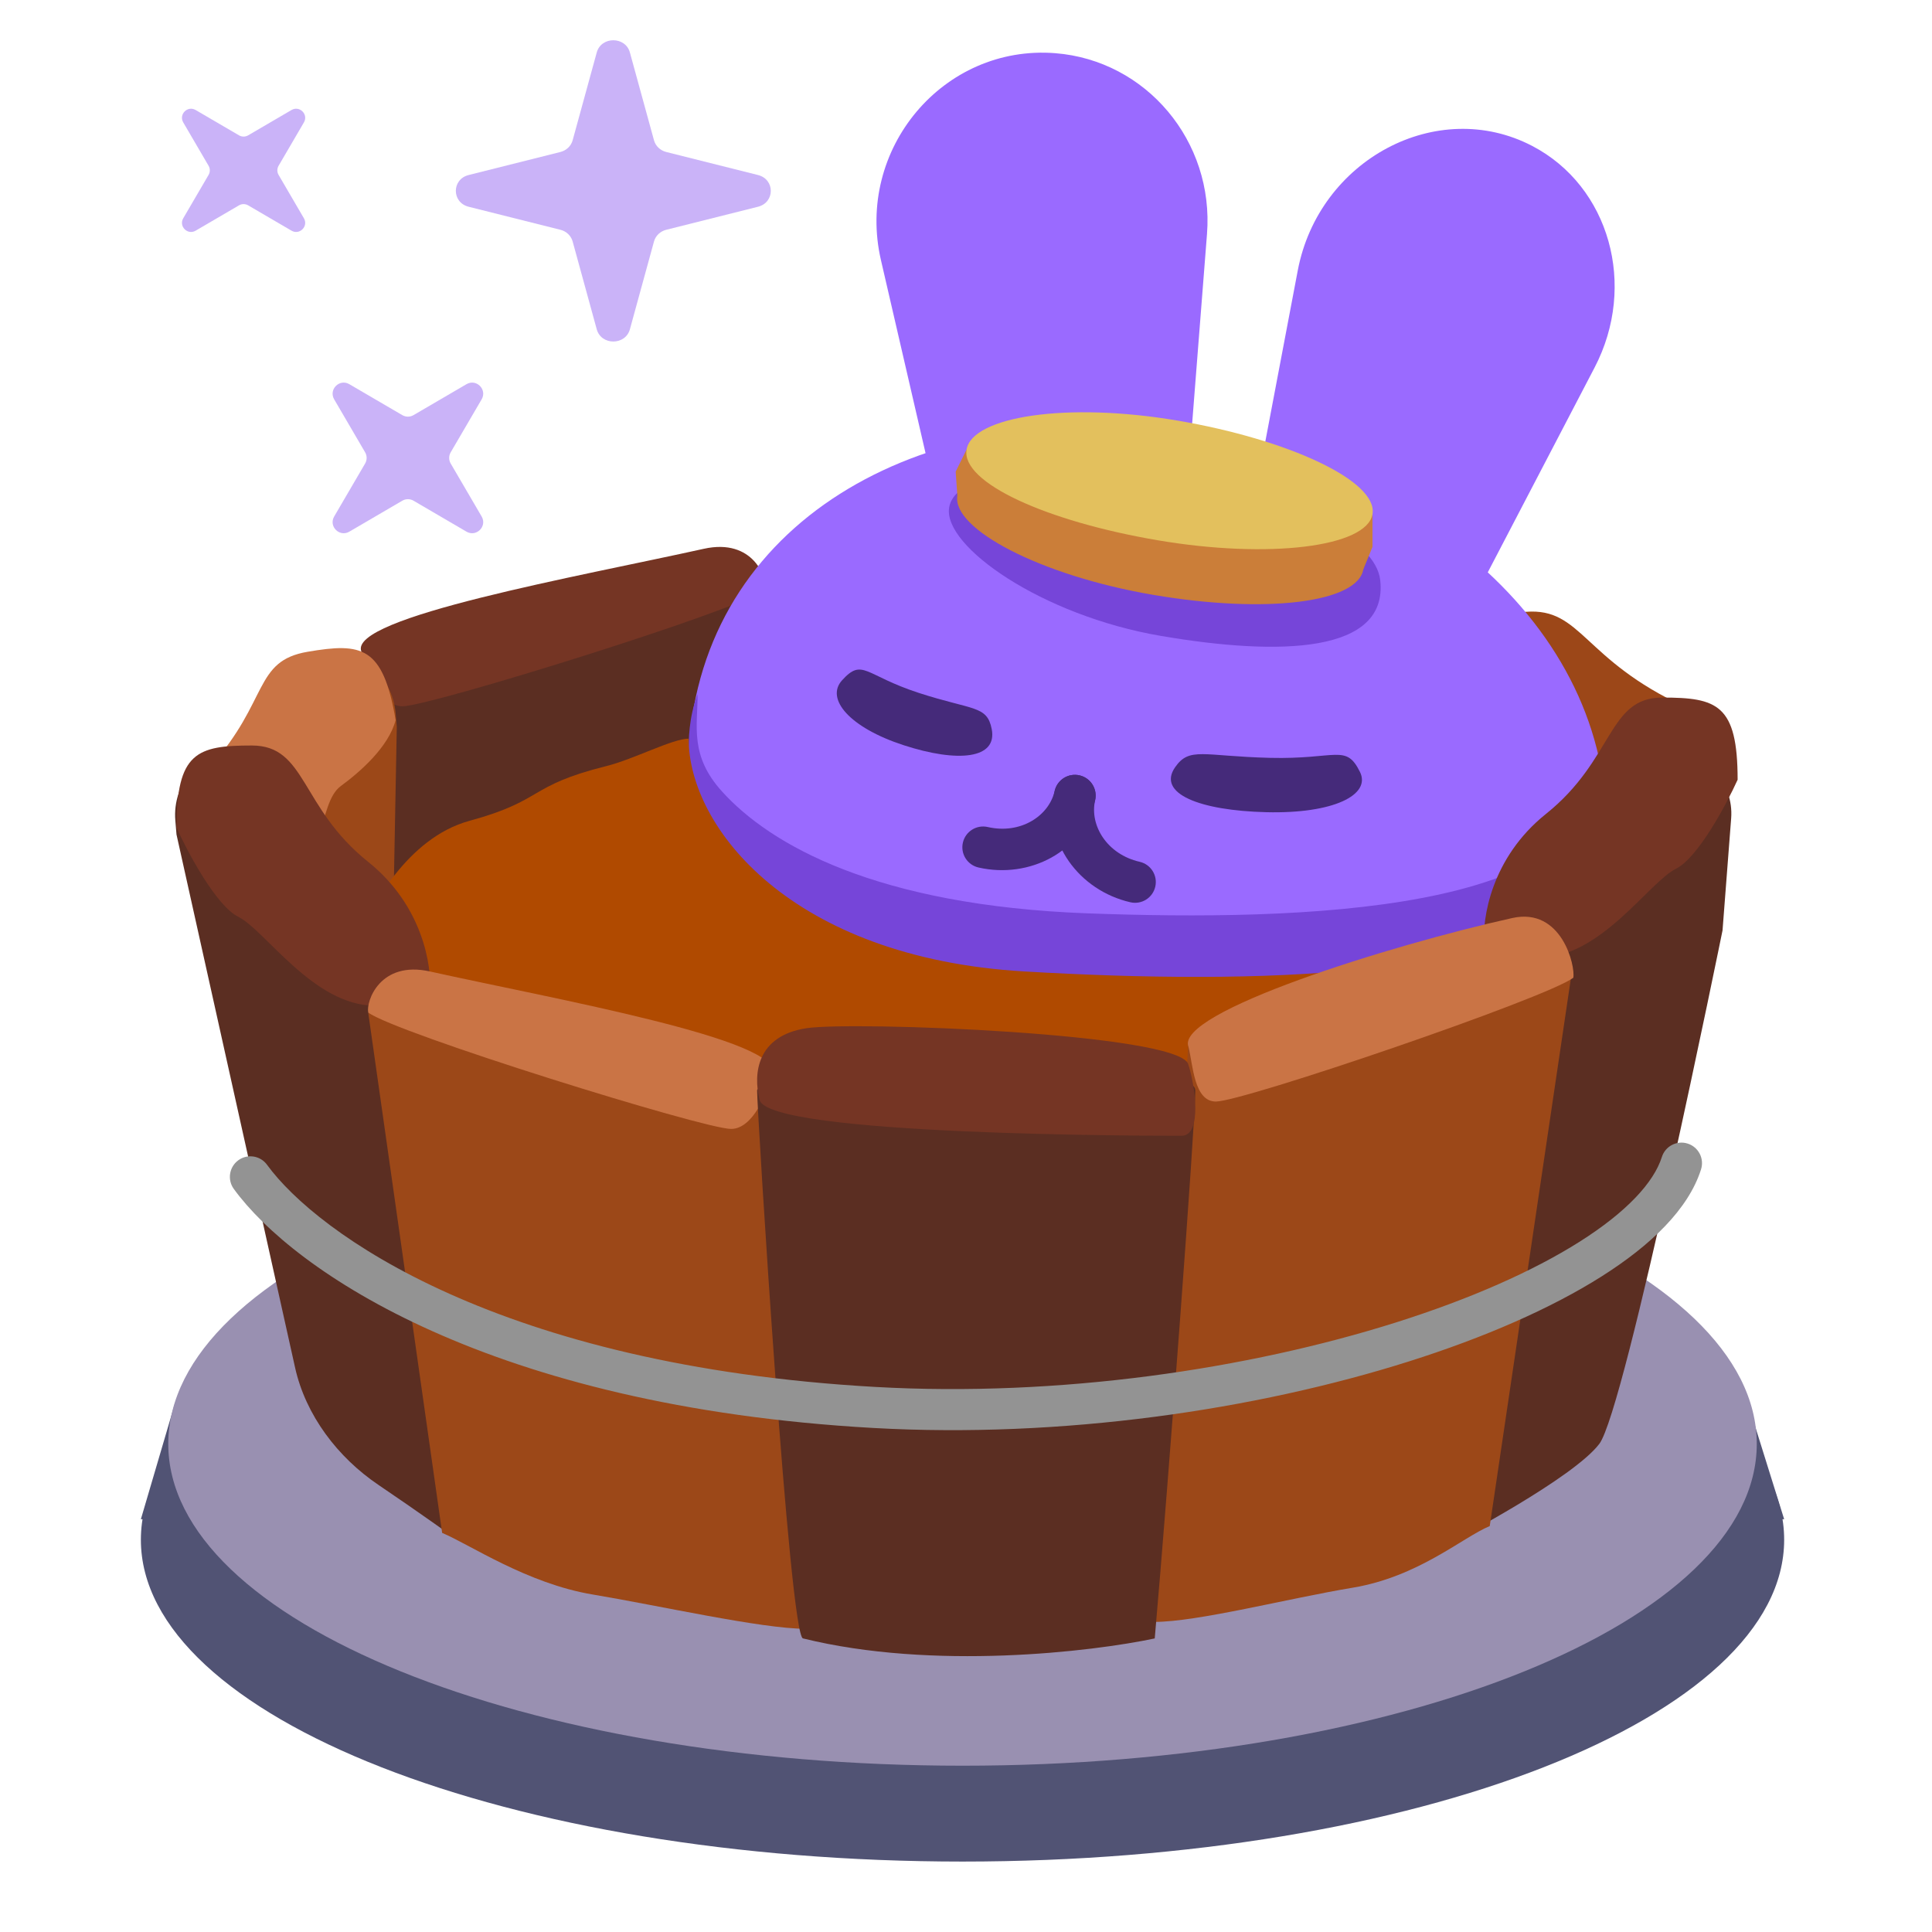
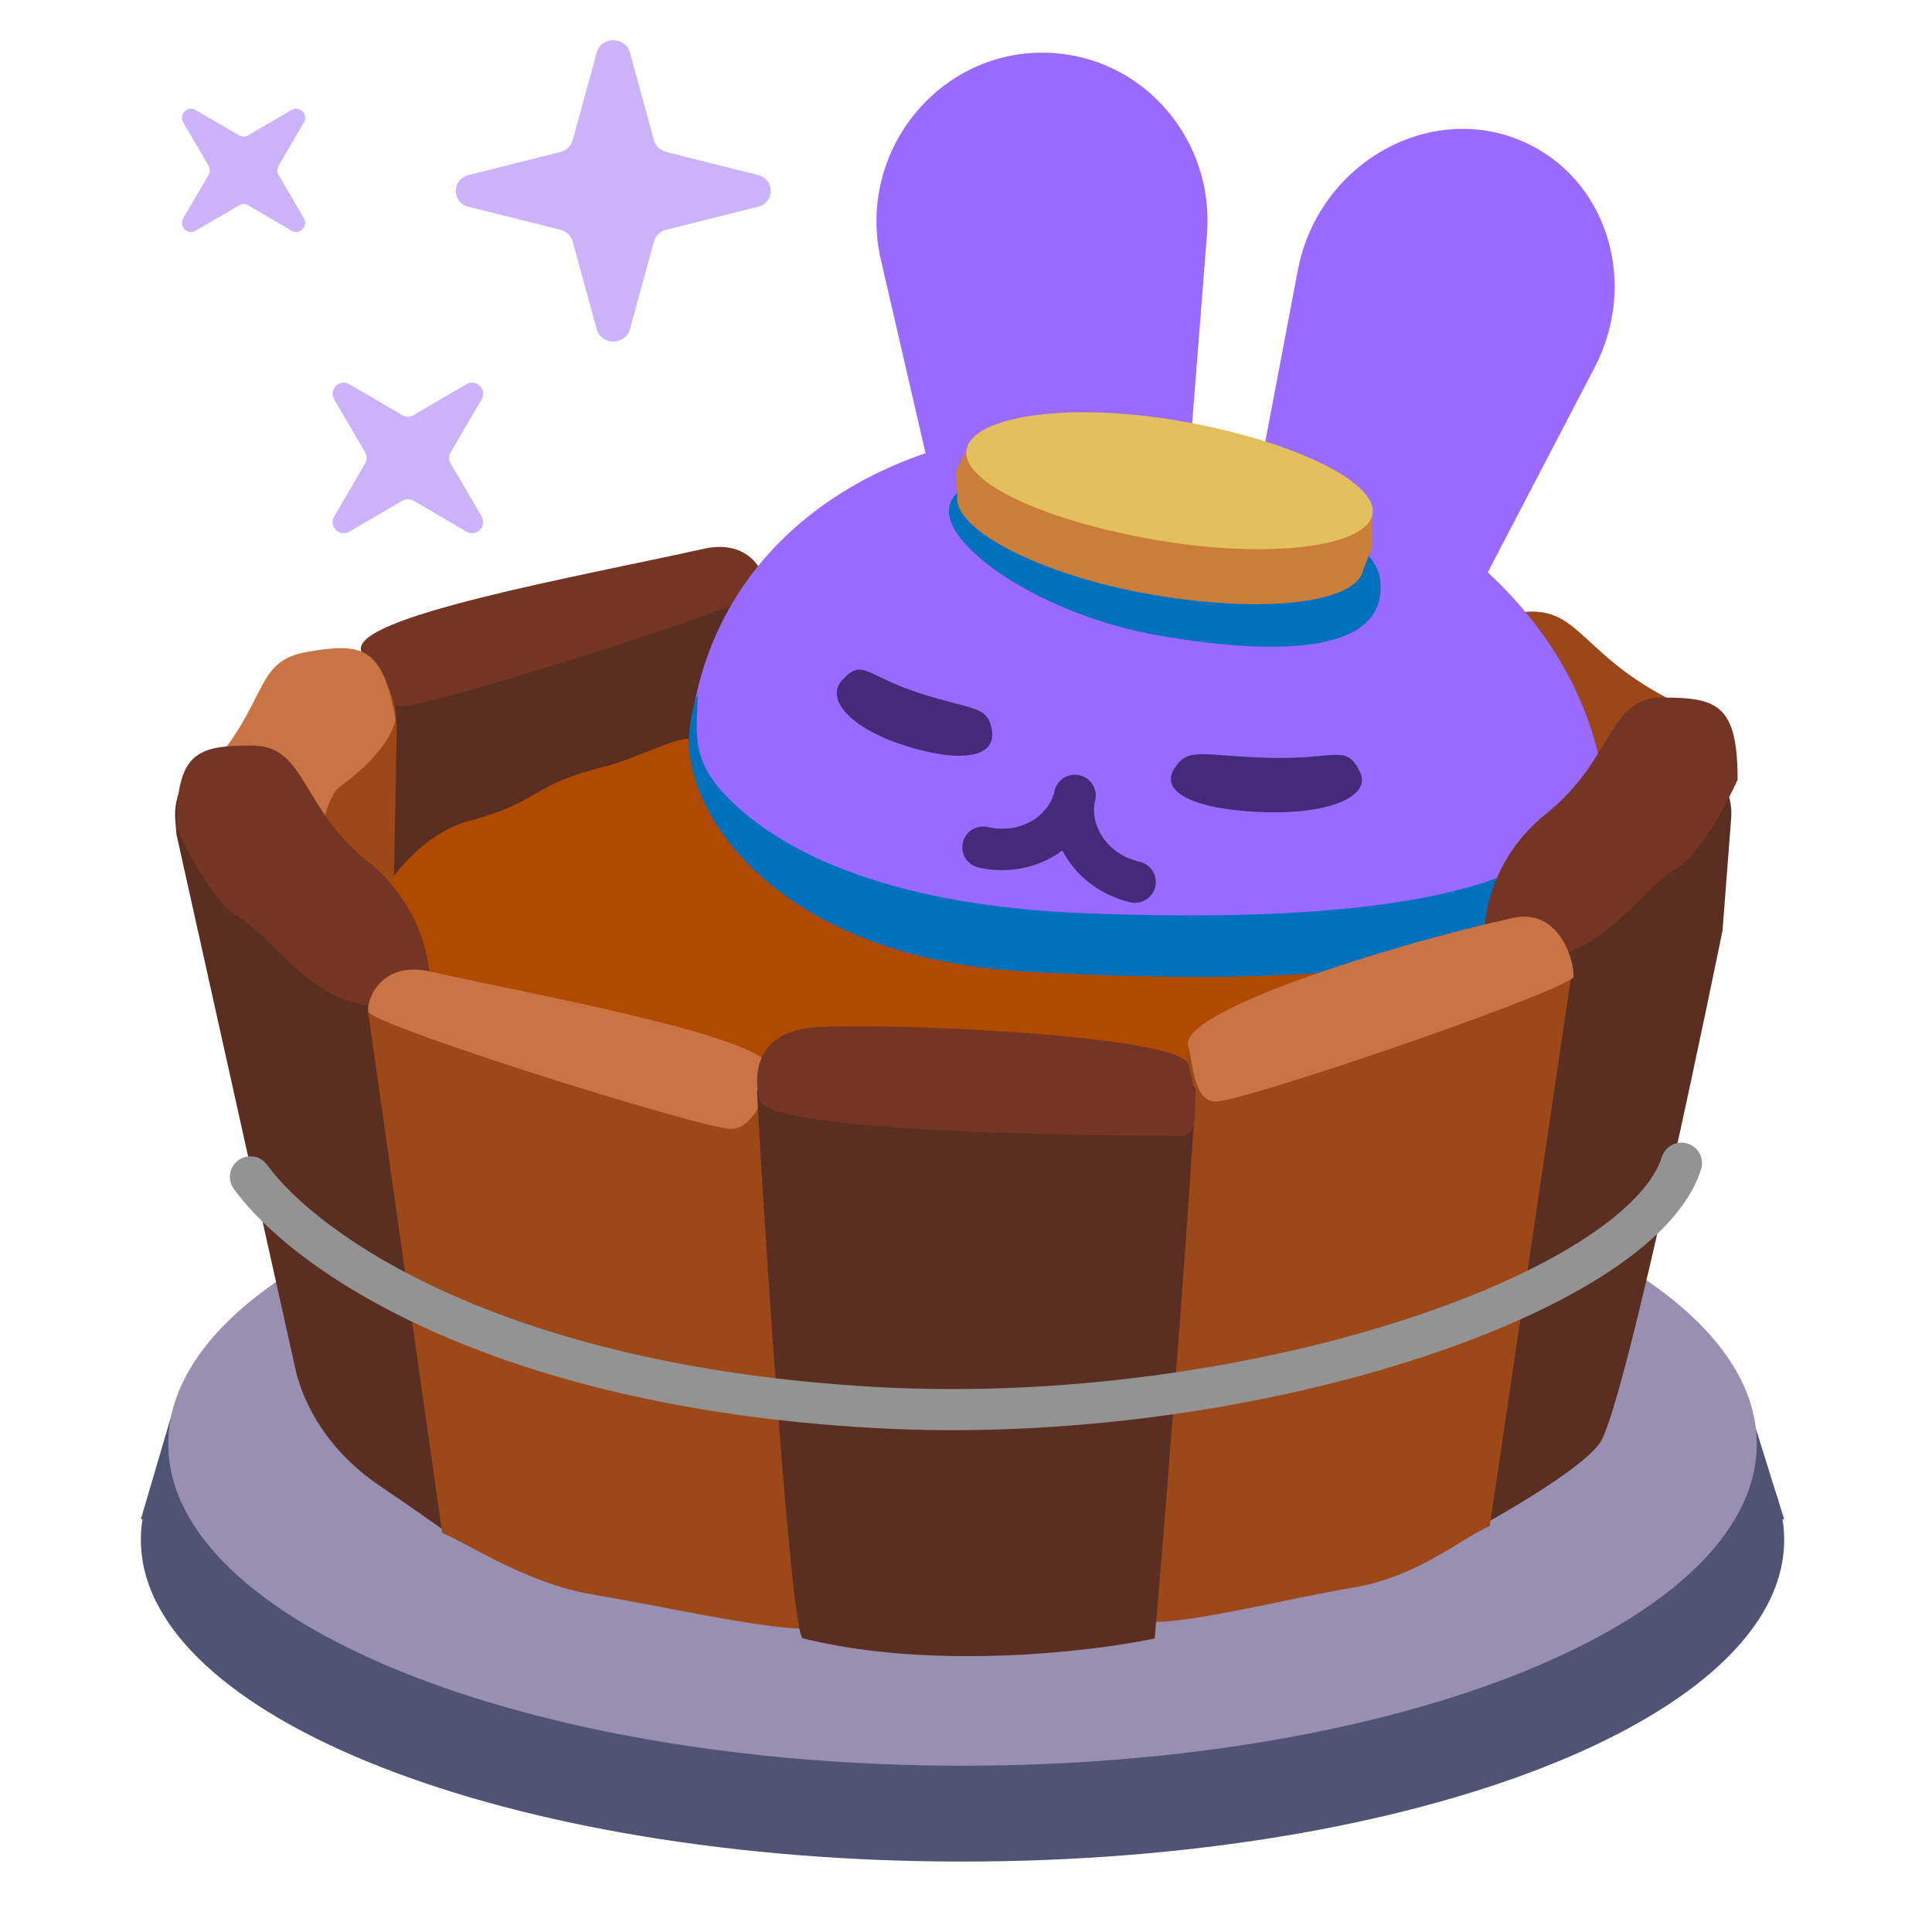
<svg xmlns="http://www.w3.org/2000/svg" width="192" height="192" fill="none" viewBox="0 0 192 192">
  <path fill="#515374" d="M177.308 153.019C177.308 170.681 140.75 185 95.654 185C50.558 185 14 170.681 14 153.019C14 135.356 50.558 121.038 95.654 121.038C140.75 121.038 177.308 135.356 177.308 153.019Z" />
  <path fill="#515374" d="M177.308 150.977L173.906 140.09L17.402 139.41L14 150.977H177.308Z" />
  <path fill="#9990B1" d="M174.586 143.492C174.586 161.155 139.247 175.474 95.654 175.474C52.061 175.474 16.722 161.155 16.722 143.492C16.722 125.83 52.061 111.511 95.654 111.511C139.247 111.511 174.586 125.83 174.586 143.492Z" />
  <path fill="#5B2E22" d="M70.615 109.657L76.059 58.623L35.912 64.747L33.19 115.781C37.5 115.781 47.752 115.509 54.284 114.42C60.817 113.331 67.893 110.791 70.615 109.657Z" />
  <path fill="#753524" d="M107.359 109.47L112.803 58.436L72.656 64.56L69.935 115.594C74.244 115.594 84.496 115.322 91.028 114.233C97.561 113.144 104.638 110.604 107.359 109.47Z" />
  <path fill="#753524" d="M69.935 54.54C74.872 53.443 76.285 57.489 76.058 58.623C73.337 60.664 42.717 70.191 39.995 70.191C37.817 70.191 36.365 66.562 35.912 64.747C34.551 61.345 57.687 57.262 69.935 54.54Z" />
  <path fill="#6D2310" d="M77.18 59.969C72.151 60.506 72.103 64.792 72.68 65.794C75.912 66.859 107.971 66.109 110.55 65.24C112.614 64.545 112.83 60.642 112.681 58.778C112.884 55.119 89.656 58.638 77.18 59.969Z" />
  <path fill="#9C4818" d="M38.193 138.02L39.433 72.239L39.315 70.851C38.997 67.131 35.685 64.399 31.973 64.794C29.469 65.061 27.329 66.716 26.442 69.073L24.561 74.077L22.264 80.466C21.84 81.648 21.623 82.894 21.622 84.149L21.622 89.737C24.603 115.511 31.829 137.368 31.829 137.368C31.829 137.368 35.7 139.594 38.193 138.02Z" />
  <path fill="#9C4818" d="M149.409 137.135L148.169 71.354L148.288 69.966C148.606 66.246 151.917 63.514 155.63 63.909C158.134 64.175 160.274 65.831 161.16 68.188L163.041 73.192L165.338 79.581C165.763 80.763 165.98 82.009 165.98 83.264L165.98 88.852C162.999 114.626 155.773 136.483 155.773 136.483C155.773 136.483 151.903 138.709 149.409 137.135Z" />
  <path fill="#CA7445" d="M33.871 78.115C35.835 76.677 38.619 74.218 39.319 71.568C38.065 64.189 35.938 63.86 30.572 64.772C25.205 65.685 26.738 69.621 20.942 76.128C16.976 80.581 20.01 88.774 26.684 87.639C32.722 86.613 31.416 79.913 33.871 78.115Z" />
  <path fill="#9C4718" d="M152.201 76.625C149.467 75.854 145.424 74.308 143.603 71.732C142.065 63.286 144.279 62.09 150.555 60.946C156.832 59.803 156.7 64.65 165.665 69.362C171.8 72.587 171.7 82.614 163.893 84.037C156.832 85.323 155.619 77.589 152.201 76.625Z" />
  <path fill="#9A6AFF" d="M87.548 25.855C84.997 14.815 93.753 4.415 104.864 5.285C113.918 5.995 120.672 14.043 119.95 23.262L117.465 54.97C116.958 61.448 111.389 66.295 105.027 65.797C100.021 65.405 95.846 61.765 94.697 56.792L87.548 25.855Z" />
  <path fill="#9A6AFF" d="M128.969 26.887C131.063 15.849 142.844 9.587 152.269 14.503C159.948 18.508 162.723 28.37 158.467 36.529L143.83 64.594C140.839 70.328 134.04 72.695 128.644 69.88C124.398 67.666 122.158 62.791 123.101 57.819L128.969 26.887Z" />
  <path fill="#9A6AFF" d="M69.14 69.308C64.686 90.131 81.728 108.71 106.518 114.012C131.308 119.314 154.459 109.332 158.913 88.509C163.367 67.686 146.325 49.107 121.535 43.805C96.745 38.503 73.594 48.484 69.14 69.308Z" />
-   <path fill="#7645D9" d="M68.436 74.767C68.436 73.524 68.436 71.365 69.328 68.963C69.328 72.194 68.521 75.084 71.751 78.654C76.553 83.963 87.094 89.99 108.092 90.768C129.089 91.546 158.936 90.768 158.936 76.128C164.589 97.125 155.739 93.998 143.625 95.613C111.815 99.855 91.04 95.504 80.634 93.988C70.228 92.471 68.436 80.075 68.436 74.767Z" />
+   <path fill="#0171BD" d="M68.436 74.767C68.436 73.524 68.436 71.365 69.328 68.963C69.328 72.194 68.521 75.084 71.751 78.654C76.553 83.963 87.094 89.99 108.092 90.768C129.089 91.546 158.936 90.768 158.936 76.128C164.589 97.125 155.739 93.998 143.625 95.613C111.815 99.855 91.04 95.504 80.634 93.988C70.228 92.471 68.436 80.075 68.436 74.767Z" />
  <path fill="#452A7A" d="M126.205 75.314C132.864 75.478 133.746 73.89 135.147 76.703C136.289 78.996 132.517 80.88 125.859 80.716C119.201 80.553 114.969 78.863 116.779 76.251C118.208 74.189 119.547 75.15 126.205 75.314Z" />
  <path fill="#452A7A" d="M91.306 68.859C85.915 67.106 85.731 65.354 83.682 67.608C82.012 69.447 84.416 72.306 89.807 74.059C95.198 75.812 99.146 75.428 98.554 72.443C98.087 70.087 96.698 70.611 91.306 68.859Z" />
  <path fill="#452A7A" fill-rule="evenodd" d="M107.282 77.054C106.171 76.799 105.065 77.494 104.811 78.604C103.648 83.682 107.244 88.501 112.34 89.667C113.451 89.922 114.557 89.227 114.811 88.117C115.066 87.006 114.371 85.899 113.261 85.645C110.017 84.903 108.26 82.029 108.833 79.525C109.087 78.415 108.393 77.308 107.282 77.054Z" clip-rule="evenodd" />
  <path fill="#452A7A" fill-rule="evenodd" d="M107.282 77.053C106.172 76.799 105.065 77.493 104.811 78.604C104.238 81.108 101.405 82.931 98.162 82.189C97.051 81.934 95.944 82.629 95.69 83.739C95.436 84.85 96.13 85.957 97.241 86.211C102.336 87.377 107.671 84.602 108.833 79.525C109.087 78.414 108.393 77.308 107.282 77.053Z" clip-rule="evenodd" />
-   <path fill="#7645D9" d="M137.165 57.657C137.972 64.925 127.235 65.219 115.387 63.199C103.539 61.18 93.672 54.273 94.327 50.427C94.983 46.581 105.212 45.613 117.06 47.633C128.908 49.653 136.716 53.619 137.165 57.657Z" />
+   <path fill="#0171BD" d="M137.165 57.657C137.972 64.925 127.235 65.219 115.387 63.199C103.539 61.18 93.672 54.273 94.327 50.427C94.983 46.581 105.212 45.613 117.06 47.633C128.908 49.653 136.716 53.619 137.165 57.657Z" />
  <path fill="#CB7E39" d="M135.481 56.593C134.921 59.875 125.872 61.036 114.612 59.117C103.352 57.198 94.582 52.541 95.141 49.259C95.701 45.977 105.378 45.314 116.638 47.233C127.897 49.153 136.04 53.312 135.481 56.593Z" />
  <path fill="#CB7E39" d="M136.397 51.093L96.058 44.675L94.973 46.868L95.141 49.259L135.48 56.593L136.397 54.353V51.093Z" />
  <path fill="#E3C05D" d="M136.397 51.093C135.838 54.374 126.055 55.567 115.014 53.685C103.973 51.803 95.499 47.957 96.058 44.675C96.617 41.394 105.998 39.919 117.04 41.801C128.081 43.683 136.956 47.811 136.397 51.093Z" />
  <path fill="#B04A00" d="M46.662 81.571C40.338 83.296 36.908 90.417 35.774 92.459C52.786 110.15 82.725 114.233 124.233 114.914C165.741 115.594 169.686 89.056 154.035 88.376C151.313 97.222 124.914 97.902 101.778 96.541C78.643 95.18 68.436 82.252 68.436 73.406C66.848 73.406 62.992 75.447 60.271 76.128C52.349 78.108 54.147 79.53 46.662 81.571Z" />
  <path fill="#000" d="M76.059 111.511L79.461 158.462L57.686 155.741L45.438 152.338L36.592 100.624L76.059 111.511Z" />
  <path fill="#5B2E22" d="M29.325 135.912L17.54 82.932L17.424 81.544C17.114 77.824 19.921 74.576 23.647 74.343C26.16 74.186 28.547 75.459 29.816 77.635L32.51 82.252L39.451 89.727C40.7 91.073 41.589 92.713 42.035 94.494L42.717 97.222C44.098 123.131 45.438 153.019 45.438 153.019C45.438 153.019 41.467 150.171 37.613 147.57C33.577 144.845 30.382 140.665 29.325 135.912Z" />
  <path fill="#5B2E22" d="M158.936 143.492C161.52 140.09 171.184 92.459 171.184 92.459L172.041 81.32C172.313 77.785 169.518 74.767 165.972 74.767C163.807 74.767 161.805 75.917 160.714 77.787L157.713 82.932L151.467 88.609C149.692 90.223 148.499 92.378 148.075 94.739L147.506 97.902C146.124 123.811 144.647 153.019 144.647 153.019C144.647 153.019 156.352 146.895 158.936 143.492Z" />
  <path fill="#753524" d="M23.664 91.098C21.486 90.009 18.674 84.747 17.54 82.252C17.54 74.767 19.581 74.087 25.025 74.087C30.468 74.087 29.788 80.21 36.592 85.654C42.036 90.009 42.943 96.088 42.717 98.583C42.943 99.036 42.172 99.944 37.273 99.944C31.149 99.944 26.386 92.459 23.664 91.098Z" />
  <path fill="#753524" d="M166.559 86.335C168.736 85.246 171.549 79.984 172.683 77.489C172.683 70.004 170.641 69.323 165.198 69.323C159.754 69.323 160.435 75.447 153.63 80.891C148.186 85.246 147.279 91.325 147.506 93.82C147.279 94.273 148.05 95.18 152.95 95.18C159.074 95.18 163.837 87.695 166.559 86.335Z" />
  <path fill="#9C4818" d="M43.94 152.338L36.592 100.624L76.739 106.748L80.004 161.865C75.694 161.865 65.442 159.551 58.91 158.462C52.377 157.374 46.661 153.472 43.94 152.338Z" />
  <path fill="#9C4818" d="M148.049 151.658L156.214 96.541L118.109 103.346L114.707 161.184C119.016 161.184 127.907 158.871 134.44 157.782C140.972 156.693 145.327 152.792 148.049 151.658Z" />
  <path fill="#CA7445" d="M42.717 96.541C37.779 95.444 36.366 99.49 36.593 100.624C39.315 102.665 69.935 112.192 72.656 112.192C74.834 112.192 76.286 108.563 76.739 106.748C78.1 103.346 54.965 99.263 42.717 96.541Z" />
  <path fill="#CA7445" d="M150.286 91.233C155.223 90.136 156.579 96.036 156.352 97.17C153.63 99.211 123.552 109.47 120.831 109.47C118.653 109.47 118.563 105.841 118.109 104.026C116.748 100.624 138.038 93.955 150.286 91.233Z" />
  <path fill="#5B2E22" d="M79.809 162.826C92.713 166.014 108.484 164.155 114.757 162.826C116.101 147.552 118.789 111.556 118.789 108.368C118.789 104.384 75.24 106.376 75.24 108.368C75.24 110.361 78.465 162.826 79.809 162.826Z" />
  <path fill="#753524" d="M80.144 102.182C75.247 102.931 74.82 106.653 75.486 109.309C76.379 112.872 114.742 112.872 117.415 112.872H117.416C119.546 112.872 118.724 107.688 118.081 105.745C117.073 102.699 84.803 101.469 80.144 102.182Z" />
  <path fill="#939393" fill-rule="evenodd" d="M167.716 113.647C168.791 113.987 169.388 115.134 169.048 116.209C167.803 120.152 164.072 123.747 159.149 126.86C154.141 130.027 147.543 132.918 139.978 135.309C124.845 140.094 105.565 142.967 86.772 141.909C48.731 139.768 29.167 126.31 23.236 118.156C22.573 117.244 22.775 115.967 23.686 115.304C24.598 114.641 25.875 114.842 26.538 115.754C31.495 122.569 49.677 135.732 87.001 137.833C105.274 138.861 124.059 136.06 138.747 131.417C146.093 129.094 152.343 126.333 156.967 123.409C161.675 120.433 164.359 117.5 165.155 114.979C165.494 113.904 166.641 113.308 167.716 113.647Z" clip-rule="evenodd" />
  <path fill="#CAB3F8" d="M46.358 38.18C47.337 37.608 48.437 38.708 47.865 39.687L44.789 44.952C44.589 45.295 44.589 45.72 44.789 46.063L47.865 51.328C48.437 52.307 47.337 53.407 46.358 52.835L41.093 49.759C40.75 49.559 40.325 49.559 39.982 49.759L34.717 52.835C33.738 53.407 32.638 52.307 33.21 51.328L36.286 46.063C36.486 45.72 36.486 45.295 36.286 44.952L33.21 39.687C32.638 38.708 33.738 37.608 34.717 38.18L39.982 41.256C40.325 41.456 40.75 41.456 41.093 41.256L46.358 38.18Z" />
  <path fill="#CAB3F8" d="M28.969 10.933C29.77 10.465 30.67 11.366 30.202 12.166L27.686 16.474C27.521 16.755 27.521 17.102 27.686 17.383L30.202 21.691C30.67 22.492 29.77 23.392 28.969 22.924L24.661 20.407C24.381 20.243 24.033 20.243 23.752 20.407L19.444 22.924C18.644 23.392 17.744 22.492 18.211 21.691L20.728 17.383C20.892 17.102 20.892 16.755 20.728 16.474L18.211 12.166C17.744 11.366 18.644 10.465 19.444 10.933L23.752 13.45C24.033 13.614 24.381 13.614 24.661 13.45L28.969 10.933Z" />
  <path fill="#CAB3F8" d="M59.303 5.216C59.748 3.595 62.154 3.595 62.599 5.216L64.993 13.941C65.149 14.51 65.614 14.954 66.208 15.104L75.33 17.394C77.025 17.819 77.025 20.121 75.33 20.546L66.208 22.836C65.614 22.985 65.149 23.43 64.993 23.999L62.599 32.724C62.154 34.345 59.748 34.345 59.303 32.724L56.909 23.999C56.753 23.43 56.288 22.985 55.694 22.836L46.572 20.546C44.877 20.121 44.877 17.819 46.572 17.394L55.694 15.104C56.288 14.954 56.753 14.51 56.909 13.941L59.303 5.216Z" />
</svg>
